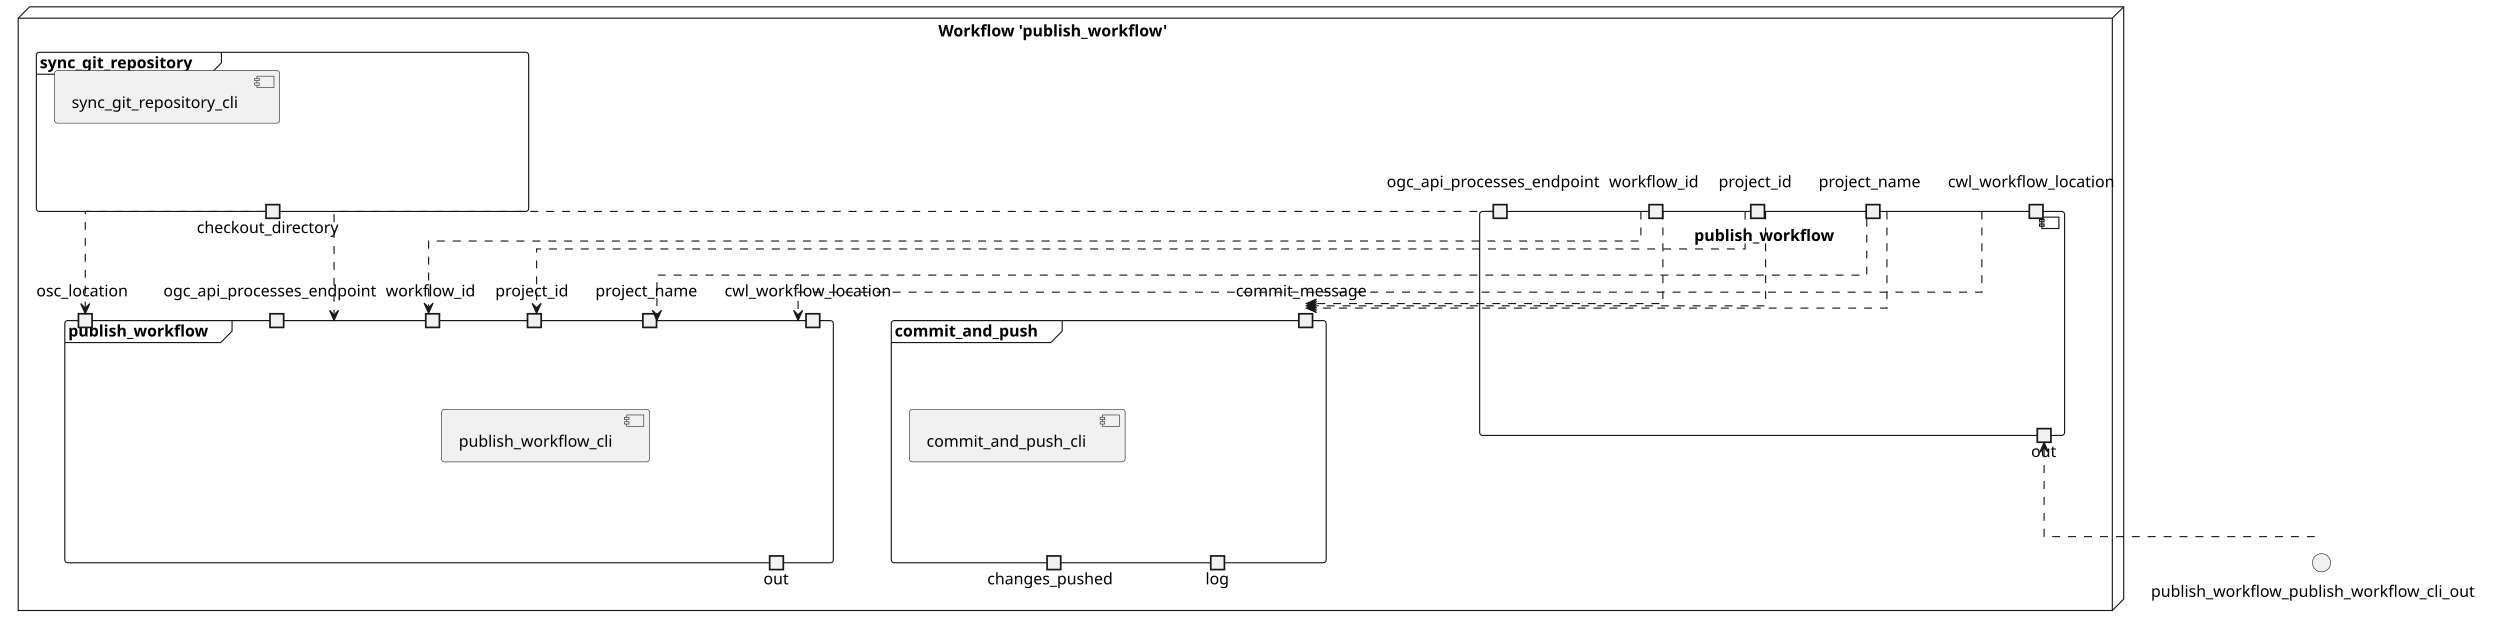
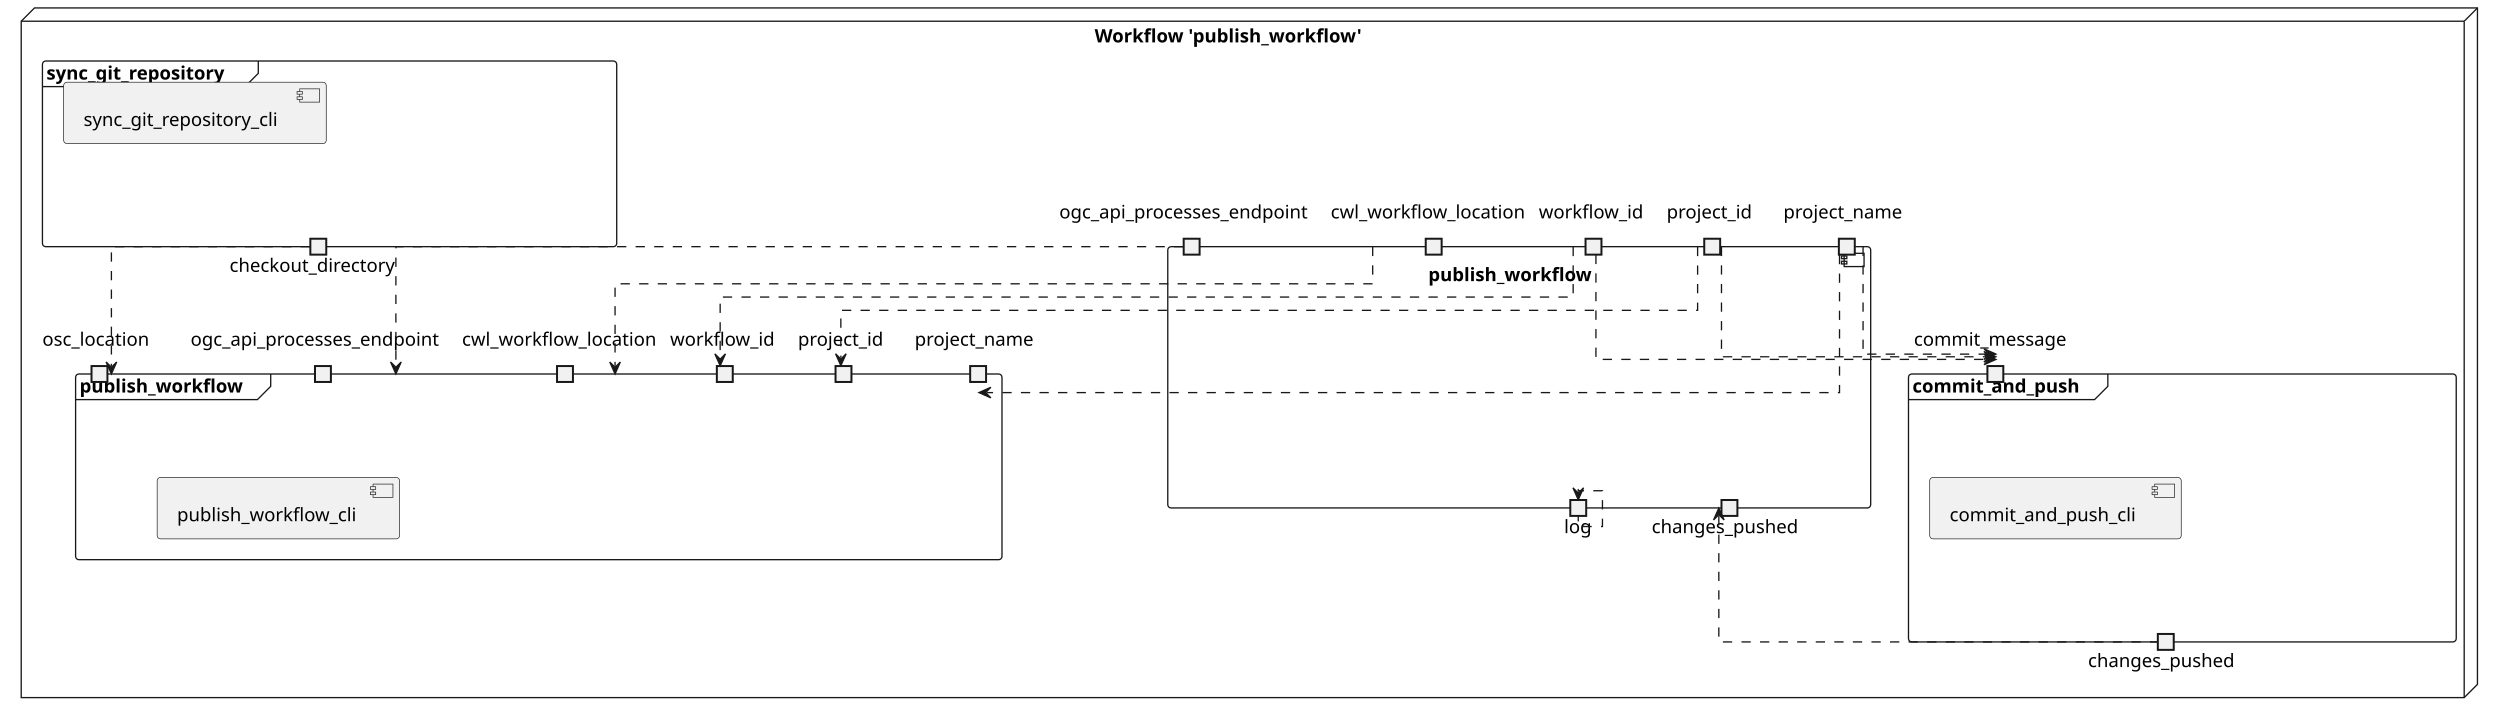
- <svg xmlns="http://www.w3.org/2000/svg" contentStyleType="text/css" data-diagram-type="DESCRIPTION" height="554px" preserveAspectRatio="none" style="width:2199px;height:554px;background:#FFFFFF;" version="1.1" viewBox="0 0 2199 554" width="2199px" zoomAndPan="magnify">
+ <svg xmlns="http://www.w3.org/2000/svg" contentStyleType="text/css" data-diagram-type="DESCRIPTION" height="543px" preserveAspectRatio="none" style="width:1885px;height:543px;background:#FFFFFF;" version="1.1" viewBox="0 0 1885 543" width="1885px" zoomAndPan="magnify">
  <defs />
  <g>
    <g class="cluster" data-entity="Workflow .publish_workflow." data-source-line="12" data-uid="ent0002" id="cluster_Workflow .publish_workflow.">
-       <polygon fill="none" points="16,16,26,6,1868,6,1868,527,1858,537,16,537,16,16" style="stroke:#181818;stroke-width:1;" />
+       <polygon fill="none" points="16,16,26,6,1868,6,1868,516,1858,526,16,526,16,16" style="stroke:#181818;stroke-width:1;" />
      <line style="stroke:#181818;stroke-width:1;" x1="1858" x2="1868" y1="16" y2="6" />
      <line style="stroke:#181818;stroke-width:1;" x1="16" x2="1858" y1="16" y2="16" />
-       <line style="stroke:#181818;stroke-width:1;" x1="1858" x2="1858" y1="16" y2="537" />
+       <line style="stroke:#181818;stroke-width:1;" x1="1858" x2="1858" y1="16" y2="526" />
      <text fill="#000000" font-family="sans-serif" font-size="14" font-weight="bold" lengthAdjust="spacing" textLength="225.278" x="825.361" y="31.995">Workflow 'publish_workflow'</text>
    </g>
    <g class="cluster" data-entity="publish_workflow" data-source-line="13" data-uid="ent0003" id="cluster_publish_workflow">
-       <rect fill="none" height="197" rx="2.5" ry="2.5" style="stroke:#181818;stroke-width:1;" width="514.5" x="1301.5" y="186" />
-       <rect fill="none" height="10" style="stroke:#181818;stroke-width:1;" width="15" x="1796" y="191" />
-       <rect fill="none" height="2" style="stroke:#181818;stroke-width:1;" width="4" x="1794" y="193" />
-       <rect fill="none" height="2" style="stroke:#181818;stroke-width:1;" width="4" x="1794" y="197" />
-       <text fill="#000000" font-family="sans-serif" font-size="14" font-weight="bold" lengthAdjust="spacing" textLength="137.115" x="1490.192" y="211.995">publish_workflow</text>
+       <rect fill="none" height="197" rx="2.5" ry="2.5" style="stroke:#181818;stroke-width:1;" width="530" x="880.5" y="186" />
+       <rect fill="none" height="10" style="stroke:#181818;stroke-width:1;" width="15" x="1390.5" y="191" />
+       <rect fill="none" height="2" style="stroke:#181818;stroke-width:1;" width="4" x="1388.5" y="193" />
+       <rect fill="none" height="2" style="stroke:#181818;stroke-width:1;" width="4" x="1388.5" y="197" />
+       <text fill="#000000" font-family="sans-serif" font-size="14" font-weight="bold" lengthAdjust="spacing" textLength="137.115" x="1076.942" y="211.995">publish_workflow</text>
    </g>
-     <g class="cluster" data-entity="publish_workflow_sync_git_repository" data-source-line="31" data-uid="ent0010" id="cluster_publish_workflow_sync_git_repository">
+     <g class="cluster" data-entity="publish_workflow_commit_and_push" data-source-line="33" data-uid="ent0011" id="cluster_publish_workflow_commit_and_push">
+       <rect fill="none" height="202" rx="2.5" ry="2.5" style="stroke:#181818;stroke-width:1;" width="413" x="1439" y="282" />
+       <path d="M1589.308,282 L1589.308,291.297 L1579.308,301.297 L1439,301.297" fill="none" style="stroke:#181818;stroke-width:1;" />
+       <text fill="#000000" font-family="sans-serif" font-size="14" font-weight="bold" lengthAdjust="spacing" textLength="140.308" x="1442" y="295.995">commit_and_push</text>
+     </g>
+     <g class="cluster" data-entity="publish_workflow_sync_git_repository" data-source-line="56" data-uid="ent0018" id="cluster_publish_workflow_sync_git_repository">
      <rect fill="none" height="140" rx="2.5" ry="2.5" style="stroke:#181818;stroke-width:1;" width="433" x="32" y="46" />
      <path d="M194.749,46 L194.749,55.297 L184.749,65.297 L32,65.297" fill="none" style="stroke:#181818;stroke-width:1;" />
      <text fill="#000000" font-family="sans-serif" font-size="14" font-weight="bold" lengthAdjust="spacing" textLength="152.749" x="35" y="59.995">sync_git_repository</text>
    </g>
-     <g class="cluster" data-entity="publish_workflow_publish_workflow" data-source-line="41" data-uid="ent0013" id="cluster_publish_workflow_publish_workflow">
-       <rect fill="none" height="213" rx="2.5" ry="2.5" style="stroke:#181818;stroke-width:1;" width="676" x="57" y="282" />
+     <g class="cluster" data-entity="publish_workflow_publish_workflow" data-source-line="66" data-uid="ent0021" id="cluster_publish_workflow_publish_workflow">
+       <rect fill="none" height="140" rx="2.5" ry="2.5" style="stroke:#181818;stroke-width:1;" width="698.5" x="57" y="282" />
      <path d="M204.115,282 L204.115,291.297 L194.115,301.297 L57,301.297" fill="none" style="stroke:#181818;stroke-width:1;" />
      <text fill="#000000" font-family="sans-serif" font-size="14" font-weight="bold" lengthAdjust="spacing" textLength="137.115" x="60" y="295.995">publish_workflow</text>
    </g>
-     <g class="cluster" data-entity="publish_workflow_commit_and_push" data-source-line="99" data-uid="ent0028" id="cluster_publish_workflow_commit_and_push">
-       <rect fill="none" height="213" rx="2.5" ry="2.5" style="stroke:#181818;stroke-width:1;" width="382.5" x="784" y="282" />
-       <path d="M934.308,282 L934.308,291.297 L924.308,301.297 L784,301.297" fill="none" style="stroke:#181818;stroke-width:1;" />
-       <text fill="#000000" font-family="sans-serif" font-size="14" font-weight="bold" lengthAdjust="spacing" textLength="140.308" x="787" y="295.995">commit_and_push</text>
-     </g>
    <g class="entity" data-entity="publish_workflow_workflow_id" data-source-line="15" data-uid="ent0004" id="entity_publish_workflow_workflow_id">
-       <text fill="#000000" font-family="sans-serif" font-size="14" lengthAdjust="spacing" textLength="82.489" x="1415.255" y="164.698">workflow_id</text>
-       <rect fill="#F1F1F1" height="12" style="stroke:#181818;stroke-width:1.5;" width="12" x="1450.5" y="180" />
+       <text fill="#000000" font-family="sans-serif" font-size="14" lengthAdjust="spacing" textLength="82.489" x="1160.255" y="164.698">workflow_id</text>
+       <rect fill="#F1F1F1" height="12" style="stroke:#181818;stroke-width:1.5;" width="12" x="1195.5" y="180" />
    </g>
    <g class="entity" data-entity="publish_workflow_project_id" data-source-line="17" data-uid="ent0005" id="entity_publish_workflow_project_id">
-       <text fill="#000000" font-family="sans-serif" font-size="14" lengthAdjust="spacing" textLength="68.674" x="1511.663" y="164.698">project_id</text>
-       <rect fill="#F1F1F1" height="12" style="stroke:#181818;stroke-width:1.5;" width="12" x="1540" y="180" />
+       <text fill="#000000" font-family="sans-serif" font-size="14" lengthAdjust="spacing" textLength="68.674" x="1256.663" y="164.698">project_id</text>
+       <rect fill="#F1F1F1" height="12" style="stroke:#181818;stroke-width:1.5;" width="12" x="1285" y="180" />
    </g>
    <g class="entity" data-entity="publish_workflow_project_name" data-source-line="19" data-uid="ent0006" id="entity_publish_workflow_project_name">
-       <text fill="#000000" font-family="sans-serif" font-size="14" lengthAdjust="spacing" textLength="95.601" x="1599.7" y="164.698">project_name</text>
-       <rect fill="#F1F1F1" height="12" style="stroke:#181818;stroke-width:1.5;" width="12" x="1641.5" y="180" />
+       <text fill="#000000" font-family="sans-serif" font-size="14" lengthAdjust="spacing" textLength="95.601" x="1344.7" y="164.698">project_name</text>
+       <rect fill="#F1F1F1" height="12" style="stroke:#181818;stroke-width:1.5;" width="12" x="1386.5" y="180" />
    </g>
    <g class="entity" data-entity="publish_workflow_ogc_api_processes_endpoint" data-source-line="21" data-uid="ent0007" id="entity_publish_workflow_ogc_api_processes_endpoint">
-       <text fill="#000000" font-family="sans-serif" font-size="14" lengthAdjust="spacing" textLength="199.596" x="1219.702" y="164.698">ogc_api_processes_endpoint</text>
-       <rect fill="#F1F1F1" height="12" style="stroke:#181818;stroke-width:1.5;" width="12" x="1313.5" y="180" />
+       <text fill="#000000" font-family="sans-serif" font-size="14" lengthAdjust="spacing" textLength="199.596" x="798.702" y="164.698">ogc_api_processes_endpoint</text>
+       <rect fill="#F1F1F1" height="12" style="stroke:#181818;stroke-width:1.5;" width="12" x="892.5" y="180" />
    </g>
    <g class="entity" data-entity="publish_workflow_cwl_workflow_location" data-source-line="23" data-uid="ent0008" id="entity_publish_workflow_cwl_workflow_location">
-       <text fill="#000000" font-family="sans-serif" font-size="14" lengthAdjust="spacing" textLength="155.299" x="1713.351" y="164.698">cwl_workflow_location</text>
-       <rect fill="#F1F1F1" height="12" style="stroke:#181818;stroke-width:1.5;" width="12" x="1785" y="180" />
+       <text fill="#000000" font-family="sans-serif" font-size="14" lengthAdjust="spacing" textLength="155.299" x="1003.351" y="164.698">cwl_workflow_location</text>
+       <rect fill="#F1F1F1" height="12" style="stroke:#181818;stroke-width:1.5;" width="12" x="1075" y="180" />
    </g>
-     <g class="entity" data-entity="publish_workflow_out" data-source-line="26" data-uid="ent0009" id="entity_publish_workflow_out">
-       <text fill="#000000" font-family="sans-serif" font-size="14" lengthAdjust="spacing" textLength="22.928" x="1786.536" y="401.995">out</text>
-       <rect fill="#F1F1F1" height="12" style="stroke:#181818;stroke-width:1.5;" width="12" x="1792" y="377" />
+     <g class="entity" data-entity="publish_workflow_publish_workflow_log" data-source-line="26" data-uid="ent0009" id="entity_publish_workflow_publish_workflow_log">
+       <text fill="#000000" font-family="sans-serif" font-size="14" lengthAdjust="spacing" textLength="21.342" x="1179.329" y="401.995">log</text>
+       <rect fill="#F1F1F1" height="12" style="stroke:#181818;stroke-width:1.5;" width="12" x="1184" y="377" />
    </g>
-     <g class="entity" data-entity="publish_workflow_sync_git_repository_checkout_directory" data-source-line="35" data-uid="ent0011" id="entity_publish_workflow_sync_git_repository_checkout_directory">
+     <g class="entity" data-entity="publish_workflow_changes_pushed" data-source-line="28" data-uid="ent0010" id="entity_publish_workflow_changes_pushed">
+       <text fill="#000000" font-family="sans-serif" font-size="14" lengthAdjust="spacing" textLength="117.243" x="1245.378" y="401.995">changes_pushed</text>
+       <rect fill="#F1F1F1" height="12" style="stroke:#181818;stroke-width:1.5;" width="12" x="1298" y="377" />
+     </g>
+     <g class="entity" data-entity="publish_workflow_commit_and_push_commit_message" data-source-line="35" data-uid="ent0012" id="entity_publish_workflow_commit_and_push_commit_message">
+       <text fill="#000000" font-family="sans-serif" font-size="14" lengthAdjust="spacing" textLength="122.835" x="1443.082" y="260.698">commit_message</text>
+       <rect fill="#F1F1F1" height="12" style="stroke:#181818;stroke-width:1.5;" width="12" x="1498.5" y="276" />
+     </g>
+     <g class="entity" data-entity="publish_workflow_commit_and_push_changes_pushed" data-source-line="50" data-uid="ent0016" id="entity_publish_workflow_commit_and_push_changes_pushed">
+       <text fill="#000000" font-family="sans-serif" font-size="14" lengthAdjust="spacing" textLength="117.243" x="1574.378" y="502.995">changes_pushed</text>
+       <rect fill="#F1F1F1" height="12" style="stroke:#181818;stroke-width:1.5;" width="12" x="1627" y="478" />
+     </g>
+     <g class="entity" data-entity="commit_and_push_cli" data-source-line="53" data-uid="ent0017" id="entity_commit_and_push_cli">
+       <rect fill="#F1F1F1" height="46.297" rx="2.5" ry="2.5" style="stroke:#181818;stroke-width:0.5;" width="189.659" x="1455" y="360" />
+       <rect fill="#F1F1F1" height="10" style="stroke:#181818;stroke-width:0.5;" width="15" x="1624.659" y="365" />
+       <rect fill="#F1F1F1" height="2" style="stroke:#181818;stroke-width:0.5;" width="4" x="1622.659" y="367" />
+       <rect fill="#F1F1F1" height="2" style="stroke:#181818;stroke-width:0.5;" width="4" x="1622.659" y="371" />
+       <text fill="#000000" font-family="sans-serif" font-size="14" lengthAdjust="spacing" textLength="149.659" x="1470" y="392.995">commit_and_push_cli</text>
+     </g>
+     <g class="entity" data-entity="publish_workflow_sync_git_repository_checkout_directory" data-source-line="60" data-uid="ent0019" id="entity_publish_workflow_sync_git_repository_checkout_directory">
      <text fill="#000000" font-family="sans-serif" font-size="14" lengthAdjust="spacing" textLength="133.855" x="173.073" y="204.995">checkout_directory</text>
      <rect fill="#F1F1F1" height="12" style="stroke:#181818;stroke-width:1.5;" width="12" x="234" y="180" />
    </g>
-     <g class="entity" data-entity="sync_git_repository_cli" data-source-line="38" data-uid="ent0012" id="entity_sync_git_repository_cli">
+     <g class="entity" data-entity="sync_git_repository_cli" data-source-line="63" data-uid="ent0020" id="entity_sync_git_repository_cli">
      <rect fill="#F1F1F1" height="46.297" rx="2.5" ry="2.5" style="stroke:#181818;stroke-width:0.5;" width="197.992" x="48" y="62" />
      <rect fill="#F1F1F1" height="10" style="stroke:#181818;stroke-width:0.5;" width="15" x="225.992" y="67" />
      <rect fill="#F1F1F1" height="2" style="stroke:#181818;stroke-width:0.5;" width="4" x="223.992" y="69" />
      <rect fill="#F1F1F1" height="2" style="stroke:#181818;stroke-width:0.5;" width="4" x="223.992" y="73" />
      <text fill="#000000" font-family="sans-serif" font-size="14" lengthAdjust="spacing" textLength="157.992" x="63" y="94.995">sync_git_repository_cli</text>
    </g>
-     <g class="entity" data-entity="publish_workflow_publish_workflow_workflow_id" data-source-line="43" data-uid="ent0014" id="entity_publish_workflow_publish_workflow_workflow_id">
-       <text fill="#000000" font-family="sans-serif" font-size="14" lengthAdjust="spacing" textLength="82.489" x="339.255" y="260.698">workflow_id</text>
-       <rect fill="#F1F1F1" height="12" style="stroke:#181818;stroke-width:1.5;" width="12" x="374.5" y="276" />
+     <g class="entity" data-entity="publish_workflow_publish_workflow_workflow_id" data-source-line="68" data-uid="ent0022" id="entity_publish_workflow_publish_workflow_workflow_id">
+       <text fill="#000000" font-family="sans-serif" font-size="14" lengthAdjust="spacing" textLength="82.489" x="505.255" y="260.698">workflow_id</text>
+       <rect fill="#F1F1F1" height="12" style="stroke:#181818;stroke-width:1.5;" width="12" x="540.5" y="276" />
    </g>
-     <g class="entity" data-entity="publish_workflow_publish_workflow_project_id" data-source-line="51" data-uid="ent0016" id="entity_publish_workflow_publish_workflow_project_id">
-       <text fill="#000000" font-family="sans-serif" font-size="14" lengthAdjust="spacing" textLength="68.674" x="435.663" y="260.698">project_id</text>
-       <rect fill="#F1F1F1" height="12" style="stroke:#181818;stroke-width:1.5;" width="12" x="464" y="276" />
+     <g class="entity" data-entity="publish_workflow_publish_workflow_project_id" data-source-line="76" data-uid="ent0024" id="entity_publish_workflow_publish_workflow_project_id">
+       <text fill="#000000" font-family="sans-serif" font-size="14" lengthAdjust="spacing" textLength="68.674" x="601.663" y="260.698">project_id</text>
+       <rect fill="#F1F1F1" height="12" style="stroke:#181818;stroke-width:1.5;" width="12" x="630" y="276" />
    </g>
-     <g class="entity" data-entity="publish_workflow_publish_workflow_project_name" data-source-line="59" data-uid="ent0018" id="entity_publish_workflow_publish_workflow_project_name">
-       <text fill="#000000" font-family="sans-serif" font-size="14" lengthAdjust="spacing" textLength="95.601" x="523.7" y="260.698">project_name</text>
-       <rect fill="#F1F1F1" height="12" style="stroke:#181818;stroke-width:1.5;" width="12" x="565.5" y="276" />
+     <g class="entity" data-entity="publish_workflow_publish_workflow_project_name" data-source-line="84" data-uid="ent0026" id="entity_publish_workflow_publish_workflow_project_name">
+       <text fill="#000000" font-family="sans-serif" font-size="14" lengthAdjust="spacing" textLength="95.601" x="689.7" y="260.698">project_name</text>
+       <rect fill="#F1F1F1" height="12" style="stroke:#181818;stroke-width:1.5;" width="12" x="731.5" y="276" />
    </g>
-     <g class="entity" data-entity="publish_workflow_publish_workflow_ogc_api_processes_endpoint" data-source-line="67" data-uid="ent0020" id="entity_publish_workflow_publish_workflow_ogc_api_processes_endpoint">
+     <g class="entity" data-entity="publish_workflow_publish_workflow_ogc_api_processes_endpoint" data-source-line="92" data-uid="ent0028" id="entity_publish_workflow_publish_workflow_ogc_api_processes_endpoint">
      <text fill="#000000" font-family="sans-serif" font-size="14" lengthAdjust="spacing" textLength="199.596" x="143.702" y="260.698">ogc_api_processes_endpoint</text>
      <rect fill="#F1F1F1" height="12" style="stroke:#181818;stroke-width:1.5;" width="12" x="237.5" y="276" />
    </g>
-     <g class="entity" data-entity="publish_workflow_publish_workflow_osc_location" data-source-line="75" data-uid="ent0022" id="entity_publish_workflow_publish_workflow_osc_location">
+     <g class="entity" data-entity="publish_workflow_publish_workflow_osc_location" data-source-line="100" data-uid="ent0030" id="entity_publish_workflow_publish_workflow_osc_location">
      <text fill="#000000" font-family="sans-serif" font-size="14" lengthAdjust="spacing" textLength="86.106" x="31.947" y="260.698">osc_location</text>
      <rect fill="#F1F1F1" height="12" style="stroke:#181818;stroke-width:1.5;" width="12" x="69" y="276" />
    </g>
-     <g class="entity" data-entity="publish_workflow_publish_workflow_cwl_workflow_location" data-source-line="83" data-uid="ent0024" id="entity_publish_workflow_publish_workflow_cwl_workflow_location">
-       <text fill="#000000" font-family="sans-serif" font-size="14" lengthAdjust="spacing" textLength="155.299" x="637.351" y="260.698">cwl_workflow_location</text>
-       <rect fill="#F1F1F1" height="12" style="stroke:#181818;stroke-width:1.5;" width="12" x="709" y="276" />
+     <g class="entity" data-entity="publish_workflow_publish_workflow_cwl_workflow_location" data-source-line="108" data-uid="ent0032" id="entity_publish_workflow_publish_workflow_cwl_workflow_location">
+       <text fill="#000000" font-family="sans-serif" font-size="14" lengthAdjust="spacing" textLength="155.299" x="348.351" y="260.698">cwl_workflow_location</text>
+       <rect fill="#F1F1F1" height="12" style="stroke:#181818;stroke-width:1.5;" width="12" x="420" y="276" />
    </g>
-     <g class="entity" data-entity="publish_workflow_publish_workflow_out" data-source-line="93" data-uid="ent0026" id="entity_publish_workflow_publish_workflow_out">
-       <text fill="#000000" font-family="sans-serif" font-size="14" lengthAdjust="spacing" textLength="22.928" x="671.536" y="513.995">out</text>
-       <rect fill="#F1F1F1" height="12" style="stroke:#181818;stroke-width:1.5;" width="12" x="677" y="489" />
+     <g class="entity" data-entity="publish_workflow_cli" data-source-line="121" data-uid="ent0034" id="entity_publish_workflow_cli">
+       <rect fill="#F1F1F1" height="46.297" rx="2.5" ry="2.5" style="stroke:#181818;stroke-width:0.5;" width="182.782" x="118.5" y="360" />
+       <rect fill="#F1F1F1" height="10" style="stroke:#181818;stroke-width:0.5;" width="15" x="281.282" y="365" />
+       <rect fill="#F1F1F1" height="2" style="stroke:#181818;stroke-width:0.5;" width="4" x="279.282" y="367" />
+       <rect fill="#F1F1F1" height="2" style="stroke:#181818;stroke-width:0.5;" width="4" x="279.282" y="371" />
+       <text fill="#000000" font-family="sans-serif" font-size="14" lengthAdjust="spacing" textLength="142.782" x="133.5" y="392.995">publish_workflow_cli</text>
    </g>
-     <g class="entity" data-entity="publish_workflow_cli" data-source-line="96" data-uid="ent0027" id="entity_publish_workflow_cli">
-       <rect fill="#F1F1F1" height="46.297" rx="2.5" ry="2.5" style="stroke:#181818;stroke-width:0.5;" width="182.782" x="388.5" y="360" />
-       <rect fill="#F1F1F1" height="10" style="stroke:#181818;stroke-width:0.5;" width="15" x="551.282" y="365" />
-       <rect fill="#F1F1F1" height="2" style="stroke:#181818;stroke-width:0.5;" width="4" x="549.282" y="367" />
-       <rect fill="#F1F1F1" height="2" style="stroke:#181818;stroke-width:0.5;" width="4" x="549.282" y="371" />
-       <text fill="#000000" font-family="sans-serif" font-size="14" lengthAdjust="spacing" textLength="142.782" x="403.5" y="392.995">publish_workflow_cli</text>
+     <g class="link" data-entity-1="publish_workflow_workflow_id" data-entity-2="publish_workflow_commit_and_push_commit_message" data-source-line="39" data-uid="lnk13" id="link_publish_workflow_workflow_id_publish_workflow_commit_and_push_commit_message">
+       <path d="M1203.33,192.11 C1203.33,211.6 1203.33,271 1203.33,271 C1203.33,271 1494.3,271 1498.95,271" fill="none" id="publish_workflow_workflow_id-to-publish_workflow_commit_and_push_commit_message" style="stroke:#181818;stroke-width:1;stroke-dasharray:7,7;" />
+       <polygon fill="#181818" points="1504.95,271,1495.95,267,1499.95,271,1495.95,275,1504.95,271" style="stroke:#181818;stroke-width:1;" />
    </g>
-     <g class="entity" data-entity="publish_workflow_commit_and_push_commit_message" data-source-line="101" data-uid="ent0029" id="entity_publish_workflow_commit_and_push_commit_message">
-       <text fill="#000000" font-family="sans-serif" font-size="14" lengthAdjust="spacing" textLength="122.835" x="1087.082" y="260.698">commit_message</text>
-       <rect fill="#F1F1F1" height="12" style="stroke:#181818;stroke-width:1.5;" width="12" x="1142.5" y="276" />
+     <g class="link" data-entity-1="publish_workflow_project_name" data-entity-2="publish_workflow_commit_and_push_commit_message" data-source-line="41" data-uid="lnk14" id="link_publish_workflow_project_name_publish_workflow_commit_and_push_commit_message">
+       <path d="M1404.75,186.06 C1404.75,188.51 1404.75,267 1404.75,267 C1404.75,267 1495.89,267 1498.93,267" fill="none" id="publish_workflow_project_name-to-publish_workflow_commit_and_push_commit_message" style="stroke:#181818;stroke-width:1;stroke-dasharray:7,7;" />
+       <polygon fill="#181818" points="1504.93,267,1495.93,263,1499.93,267,1495.93,271,1504.93,267" style="stroke:#181818;stroke-width:1;" />
    </g>
-     <g class="entity" data-entity="publish_workflow_commit_and_push_changes_pushed" data-source-line="116" data-uid="ent0033" id="entity_publish_workflow_commit_and_push_changes_pushed">
-       <text fill="#000000" font-family="sans-serif" font-size="14" lengthAdjust="spacing" textLength="117.243" x="868.378" y="513.995">changes_pushed</text>
-       <rect fill="#F1F1F1" height="12" style="stroke:#181818;stroke-width:1.5;" width="12" x="921" y="489" />
+     <g class="link" data-entity-1="publish_workflow_project_id" data-entity-2="publish_workflow_commit_and_push_commit_message" data-source-line="43" data-uid="lnk15" id="link_publish_workflow_project_id_publish_workflow_commit_and_push_commit_message">
+       <path d="M1298,186.06 C1298,188.57 1298,269 1298,269 C1298,269 1492.58,269 1498.85,269" fill="none" id="publish_workflow_project_id-to-publish_workflow_commit_and_push_commit_message" style="stroke:#181818;stroke-width:1;stroke-dasharray:7,7;" />
+       <polygon fill="#181818" points="1504.85,269,1495.85,265,1499.85,269,1495.85,273,1504.85,269" style="stroke:#181818;stroke-width:1;" />
    </g>
-     <g class="entity" data-entity="publish_workflow_commit_and_push_log" data-source-line="118" data-uid="ent0034" id="entity_publish_workflow_commit_and_push_log">
-       <text fill="#000000" font-family="sans-serif" font-size="14" lengthAdjust="spacing" textLength="21.342" x="1060.329" y="513.995">log</text>
-       <rect fill="#F1F1F1" height="12" style="stroke:#181818;stroke-width:1.5;" width="12" x="1065" y="489" />
+     <g class="link" data-entity-1="publish_workflow_workflow_id" data-entity-2="publish_workflow_publish_workflow_workflow_id" data-source-line="72" data-uid="lnk23" id="link_publish_workflow_workflow_id_publish_workflow_publish_workflow_workflow_id">
+       <path d="M1186.17,186.11 C1186.17,188.34 1186.17,224 1186.17,224 C1186.17,224 543,224 543,224 C543,224 543,254.83 543,269.79" fill="none" id="publish_workflow_workflow_id-to-publish_workflow_publish_workflow_workflow_id" style="stroke:#181818;stroke-width:1;stroke-dasharray:7,7;" />
+       <polygon fill="#181818" points="543,275.79,547,266.79,543,270.79,539,266.79,543,275.79" style="stroke:#181818;stroke-width:1;" />
    </g>
-     <g class="entity" data-entity="commit_and_push_cli" data-source-line="121" data-uid="ent0035" id="entity_commit_and_push_cli">
-       <rect fill="#F1F1F1" height="46.297" rx="2.5" ry="2.5" style="stroke:#181818;stroke-width:0.5;" width="189.659" x="800" y="360" />
-       <rect fill="#F1F1F1" height="10" style="stroke:#181818;stroke-width:0.5;" width="15" x="969.659" y="365" />
-       <rect fill="#F1F1F1" height="2" style="stroke:#181818;stroke-width:0.5;" width="4" x="967.659" y="367" />
-       <rect fill="#F1F1F1" height="2" style="stroke:#181818;stroke-width:0.5;" width="4" x="967.659" y="371" />
-       <text fill="#000000" font-family="sans-serif" font-size="14" lengthAdjust="spacing" textLength="149.659" x="815" y="392.995">commit_and_push_cli</text>
+     <g class="link" data-entity-1="publish_workflow_project_id" data-entity-2="publish_workflow_publish_workflow_project_id" data-source-line="80" data-uid="lnk25" id="link_publish_workflow_project_id_publish_workflow_publish_workflow_project_id">
+       <path d="M1280,186.14 C1280,188.95 1280,234 1280,234 C1280,234 634,234 634,234 C634,234 634,256.71 634,269.72" fill="none" id="publish_workflow_project_id-to-publish_workflow_publish_workflow_project_id" style="stroke:#181818;stroke-width:1;stroke-dasharray:7,7;" />
+       <polygon fill="#181818" points="634,275.72,638,266.72,634,270.72,630,266.72,634,275.72" style="stroke:#181818;stroke-width:1;" />
    </g>
-     <g class="entity" data-entity="publish_workflow_publish_workflow_cli_out" data-source-line="129" data-uid="ent0036" id="entity_publish_workflow_publish_workflow_cli_out">
-       <ellipse cx="2042" cy="495" fill="#F1F1F1" rx="8" ry="8" style="stroke:#181818;stroke-width:0.5;" />
-       <text fill="#000000" font-family="sans-serif" font-size="14" lengthAdjust="spacing" textLength="300.016" x="1891.992" y="524.995">publish_workflow_publish_workflow_cli_out</text>
+     <g class="link" data-entity-1="publish_workflow_project_name" data-entity-2="publish_workflow_publish_workflow_project_name" data-source-line="88" data-uid="lnk27" id="link_publish_workflow_project_name_publish_workflow_publish_workflow_project_name">
+       <path d="M1387,192.23 C1387,215.5 1387,296 1387,296 C1387,296 754.1,296 744.12,296" fill="none" id="publish_workflow_project_name-to-publish_workflow_publish_workflow_project_name" style="stroke:#181818;stroke-width:1;stroke-dasharray:7,7;" />
+       <polygon fill="#181818" points="738.12,296,747.12,300,743.12,296,747.12,292,738.12,296" style="stroke:#181818;stroke-width:1;" />
    </g>
-     <g class="link" data-entity-1="publish_workflow_workflow_id" data-entity-2="publish_workflow_publish_workflow_workflow_id" data-source-line="47" data-uid="lnk15" id="link_publish_workflow_workflow_id_publish_workflow_publish_workflow_workflow_id">
-       <path d="M1443.33,186.07 C1443.33,187.6 1443.33,212 1443.33,212 C1443.33,212 377,212 377,212 C377,212 377,252.21 377,269.54" fill="none" id="publish_workflow_workflow_id-to-publish_workflow_publish_workflow_workflow_id" style="stroke:#181818;stroke-width:1;stroke-dasharray:7,7;" />
-       <polygon fill="#181818" points="377,275.54,381,266.54,377,270.54,373,266.54,377,275.54" style="stroke:#181818;stroke-width:1;" />
+     <g class="link" data-entity-1="publish_workflow_ogc_api_processes_endpoint" data-entity-2="publish_workflow_publish_workflow_ogc_api_processes_endpoint" data-source-line="96" data-uid="lnk29" id="link_publish_workflow_ogc_api_processes_endpoint_publish_workflow_publish_workflow_ogc_api_processes_endpoint">
+       <path d="M892.26,186 C826.28,186 298.5,186 298.5,186 C298.5,186 298.5,273.02 298.5,275.93" fill="none" id="publish_workflow_ogc_api_processes_endpoint-to-publish_workflow_publish_workflow_ogc_api_processes_endpoint" style="stroke:#181818;stroke-width:1;stroke-dasharray:7,7;" />
+       <polygon fill="#181818" points="298.5,281.93,302.5,272.93,298.5,276.93,294.5,272.93,298.5,281.93" style="stroke:#181818;stroke-width:1;" />
    </g>
-     <g class="link" data-entity-1="publish_workflow_project_id" data-entity-2="publish_workflow_publish_workflow_project_id" data-source-line="55" data-uid="lnk17" id="link_publish_workflow_project_id_publish_workflow_publish_workflow_project_id">
-       <path d="M1535,186.09 C1535,188.03 1535,219 1535,219 C1535,219 472,219 472,219 C472,219 472,253.79 472,269.73" fill="none" id="publish_workflow_project_id-to-publish_workflow_publish_workflow_project_id" style="stroke:#181818;stroke-width:1;stroke-dasharray:7,7;" />
-       <polygon fill="#181818" points="472,275.73,476,266.73,472,270.73,468,266.73,472,275.73" style="stroke:#181818;stroke-width:1;" />
+     <g class="link" data-entity-1="publish_workflow_sync_git_repository_checkout_directory" data-entity-2="publish_workflow_publish_workflow_osc_location" data-source-line="104" data-uid="lnk31" id="link_publish_workflow_sync_git_repository_checkout_directory_publish_workflow_publish_workflow_osc_location">
+       <path d="M233.69,186 C204.51,186 84,186 84,186 C84,186 84,273.02 84,275.93" fill="none" id="publish_workflow_sync_git_repository_checkout_directory-to-publish_workflow_publish_workflow_osc_location" style="stroke:#181818;stroke-width:1;stroke-dasharray:7,7;" />
+       <polygon fill="#181818" points="84,281.93,88,272.93,84,276.93,80,272.93,84,281.93" style="stroke:#181818;stroke-width:1;" />
    </g>
-     <g class="link" data-entity-1="publish_workflow_project_name" data-entity-2="publish_workflow_publish_workflow_project_name" data-source-line="63" data-uid="lnk19" id="link_publish_workflow_project_name_publish_workflow_publish_workflow_project_name">
-       <path d="M1642,192.42 C1642,207.13 1642,242 1642,242 C1642,242 577.83,242 577.83,242 C577.83,242 577.83,273.54 577.83,275.89" fill="none" id="publish_workflow_project_name-to-publish_workflow_publish_workflow_project_name" style="stroke:#181818;stroke-width:1;stroke-dasharray:7,7;" />
-       <polygon fill="#181818" points="577.83,281.89,581.83,272.89,577.83,276.89,573.83,272.89,577.83,281.89" style="stroke:#181818;stroke-width:1;" />
+     <g class="link" data-entity-1="publish_workflow_cwl_workflow_location" data-entity-2="publish_workflow_publish_workflow_cwl_workflow_location" data-source-line="112" data-uid="lnk33" id="link_publish_workflow_cwl_workflow_location_publish_workflow_publish_workflow_cwl_workflow_location">
+       <path d="M1035,186.08 C1035,187.72 1035,214 1035,214 C1035,214 463.75,214 463.75,214 C463.75,214 463.75,273.89 463.75,275.95" fill="none" id="publish_workflow_cwl_workflow_location-to-publish_workflow_publish_workflow_cwl_workflow_location" style="stroke:#181818;stroke-width:1;stroke-dasharray:7,7;" />
+       <polygon fill="#181818" points="463.75,281.95,467.75,272.95,463.75,276.95,459.75,272.95,463.75,281.95" style="stroke:#181818;stroke-width:1;" />
    </g>
-     <g class="link" data-entity-1="publish_workflow_ogc_api_processes_endpoint" data-entity-2="publish_workflow_publish_workflow_ogc_api_processes_endpoint" data-source-line="71" data-uid="lnk21" id="link_publish_workflow_ogc_api_processes_endpoint_publish_workflow_publish_workflow_ogc_api_processes_endpoint">
-       <path d="M1313.45,186 C1226.05,186 293.83,186 293.83,186 C293.83,186 293.83,273.02 293.83,275.93" fill="none" id="publish_workflow_ogc_api_processes_endpoint-to-publish_workflow_publish_workflow_ogc_api_processes_endpoint" style="stroke:#181818;stroke-width:1;stroke-dasharray:7,7;" />
-       <polygon fill="#181818" points="293.83,281.93,297.83,272.93,293.83,276.93,289.83,272.93,293.83,281.93" style="stroke:#181818;stroke-width:1;" />
+     <g class="link" data-entity-1="publish_workflow_publish_workflow_log" data-entity-2="publish_workflow_publish_workflow_log" data-source-line="129" data-uid="lnk36" id="link_publish_workflow_publish_workflow_log_publish_workflow_publish_workflow_log">
+       <path d="M1190,370.8 C1190,367.46 1190,370 1190,370 C1190,370 1208.25,370 1208.25,370 C1208.25,370 1208.25,397 1208.25,397 C1208.25,397 1190,397 1190,397 C1190,397 1190,392.81 1190,389.02" fill="none" id="publish_workflow_publish_workflow_log-backto-publish_workflow_publish_workflow_log" style="stroke:#181818;stroke-width:1;stroke-dasharray:7,7;" />
+       <polygon fill="#181818" points="1190,376.8,1194,367.8,1190,371.8,1186,367.8,1190,376.8" style="stroke:#181818;stroke-width:1;" />
    </g>
-     <g class="link" data-entity-1="publish_workflow_sync_git_repository_checkout_directory" data-entity-2="publish_workflow_publish_workflow_osc_location" data-source-line="79" data-uid="lnk23" id="link_publish_workflow_sync_git_repository_checkout_directory_publish_workflow_publish_workflow_osc_location">
-       <path d="M233.73,186 C203.59,186 75,186 75,186 C75,186 75,248.98 75,269.99" fill="none" id="publish_workflow_sync_git_repository_checkout_directory-to-publish_workflow_publish_workflow_osc_location" style="stroke:#181818;stroke-width:1;stroke-dasharray:7,7;" />
-       <polygon fill="#181818" points="75,275.99,79,266.99,75,270.99,71,266.99,75,275.99" style="stroke:#181818;stroke-width:1;" />
-     </g>
-     <g class="link" data-entity-1="publish_workflow_cwl_workflow_location" data-entity-2="publish_workflow_publish_workflow_cwl_workflow_location" data-source-line="87" data-uid="lnk25" id="link_publish_workflow_cwl_workflow_location_publish_workflow_publish_workflow_cwl_workflow_location">
-       <path d="M1743.25,186.05 C1743.25,188.2 1743.25,257 1743.25,257 C1743.25,257 702,257 702,257 C702,257 702,274.46 702,275.93" fill="none" id="publish_workflow_cwl_workflow_location-to-publish_workflow_publish_workflow_cwl_workflow_location" style="stroke:#181818;stroke-width:1;stroke-dasharray:7,7;" />
-       <polygon fill="#181818" points="702,281.93,706,272.93,702,276.93,698,272.93,702,281.93" style="stroke:#181818;stroke-width:1;" />
-     </g>
-     <g class="link" data-entity-1="publish_workflow_workflow_id" data-entity-2="publish_workflow_commit_and_push_commit_message" data-source-line="105" data-uid="lnk30" id="link_publish_workflow_workflow_id_publish_workflow_commit_and_push_commit_message">
-       <path d="M1462.67,186.06 C1462.67,188.51 1462.67,267 1462.67,267 C1462.67,267 1159.88,267 1155.06,267" fill="none" id="publish_workflow_workflow_id-to-publish_workflow_commit_and_push_commit_message" style="stroke:#181818;stroke-width:1;stroke-dasharray:7,7;" />
-       <polygon fill="#181818" points="1149.06,267,1158.06,271,1154.06,267,1158.06,263,1149.06,267" style="stroke:#181818;stroke-width:1;" />
-     </g>
-     <g class="link" data-entity-1="publish_workflow_project_name" data-entity-2="publish_workflow_commit_and_push_commit_message" data-source-line="107" data-uid="lnk31" id="link_publish_workflow_project_name_publish_workflow_commit_and_push_commit_message">
-       <path d="M1659.75,186.06 C1659.75,188.64 1659.75,271 1659.75,271 C1659.75,271 1162.95,271 1155.09,271" fill="none" id="publish_workflow_project_name-to-publish_workflow_commit_and_push_commit_message" style="stroke:#181818;stroke-width:1;stroke-dasharray:7,7;" />
-       <polygon fill="#181818" points="1149.09,271,1158.09,275,1154.09,271,1158.09,267,1149.09,271" style="stroke:#181818;stroke-width:1;" />
-     </g>
-     <g class="link" data-entity-1="publish_workflow_project_id" data-entity-2="publish_workflow_commit_and_push_commit_message" data-source-line="109" data-uid="lnk32" id="link_publish_workflow_project_id_publish_workflow_commit_and_push_commit_message">
-       <path d="M1553,186.06 C1553,188.57 1553,269 1553,269 C1553,269 1161.29,269 1155.07,269" fill="none" id="publish_workflow_project_id-to-publish_workflow_commit_and_push_commit_message" style="stroke:#181818;stroke-width:1;stroke-dasharray:7,7;" />
-       <polygon fill="#181818" points="1149.07,269,1158.07,273,1154.07,269,1158.07,265,1149.07,269" style="stroke:#181818;stroke-width:1;" />
-     </g>
-     <g class="link" data-entity-1="publish_workflow_out" data-entity-2="publish_workflow_publish_workflow_cli_out" data-source-line="129" data-uid="lnk38" id="link_publish_workflow_out_publish_workflow_publish_workflow_cli_out">
-       <path d="M1798,395.12 C1798,415.22 1798,472 1798,472 C1798,472 2038.2,472 2041.96,472" fill="none" id="publish_workflow_out-backto-publish_workflow_publish_workflow_cli_out" style="stroke:#181818;stroke-width:1;stroke-dasharray:7,7;" />
-       <polygon fill="#181818" points="1798,389.12,1794,398.12,1798,394.12,1802,398.12,1798,389.12" style="stroke:#181818;stroke-width:1;" />
+     <g class="link" data-entity-1="publish_workflow_changes_pushed" data-entity-2="publish_workflow_commit_and_push_changes_pushed" data-source-line="135" data-uid="lnk38" id="link_publish_workflow_changes_pushed_publish_workflow_commit_and_push_changes_pushed">
+       <path d="M1296,389.07 C1296,392.13 1296,484 1296,484 C1296,484 1581.19,484 1626.86,484" fill="none" id="publish_workflow_changes_pushed-backto-publish_workflow_commit_and_push_changes_pushed" style="stroke:#181818;stroke-width:1;stroke-dasharray:7,7;" />
+       <polygon fill="#181818" points="1296,383.07,1292,392.07,1296,388.07,1300,392.07,1296,383.07" style="stroke:#181818;stroke-width:1;" />
    </g>
  </g>
</svg>
